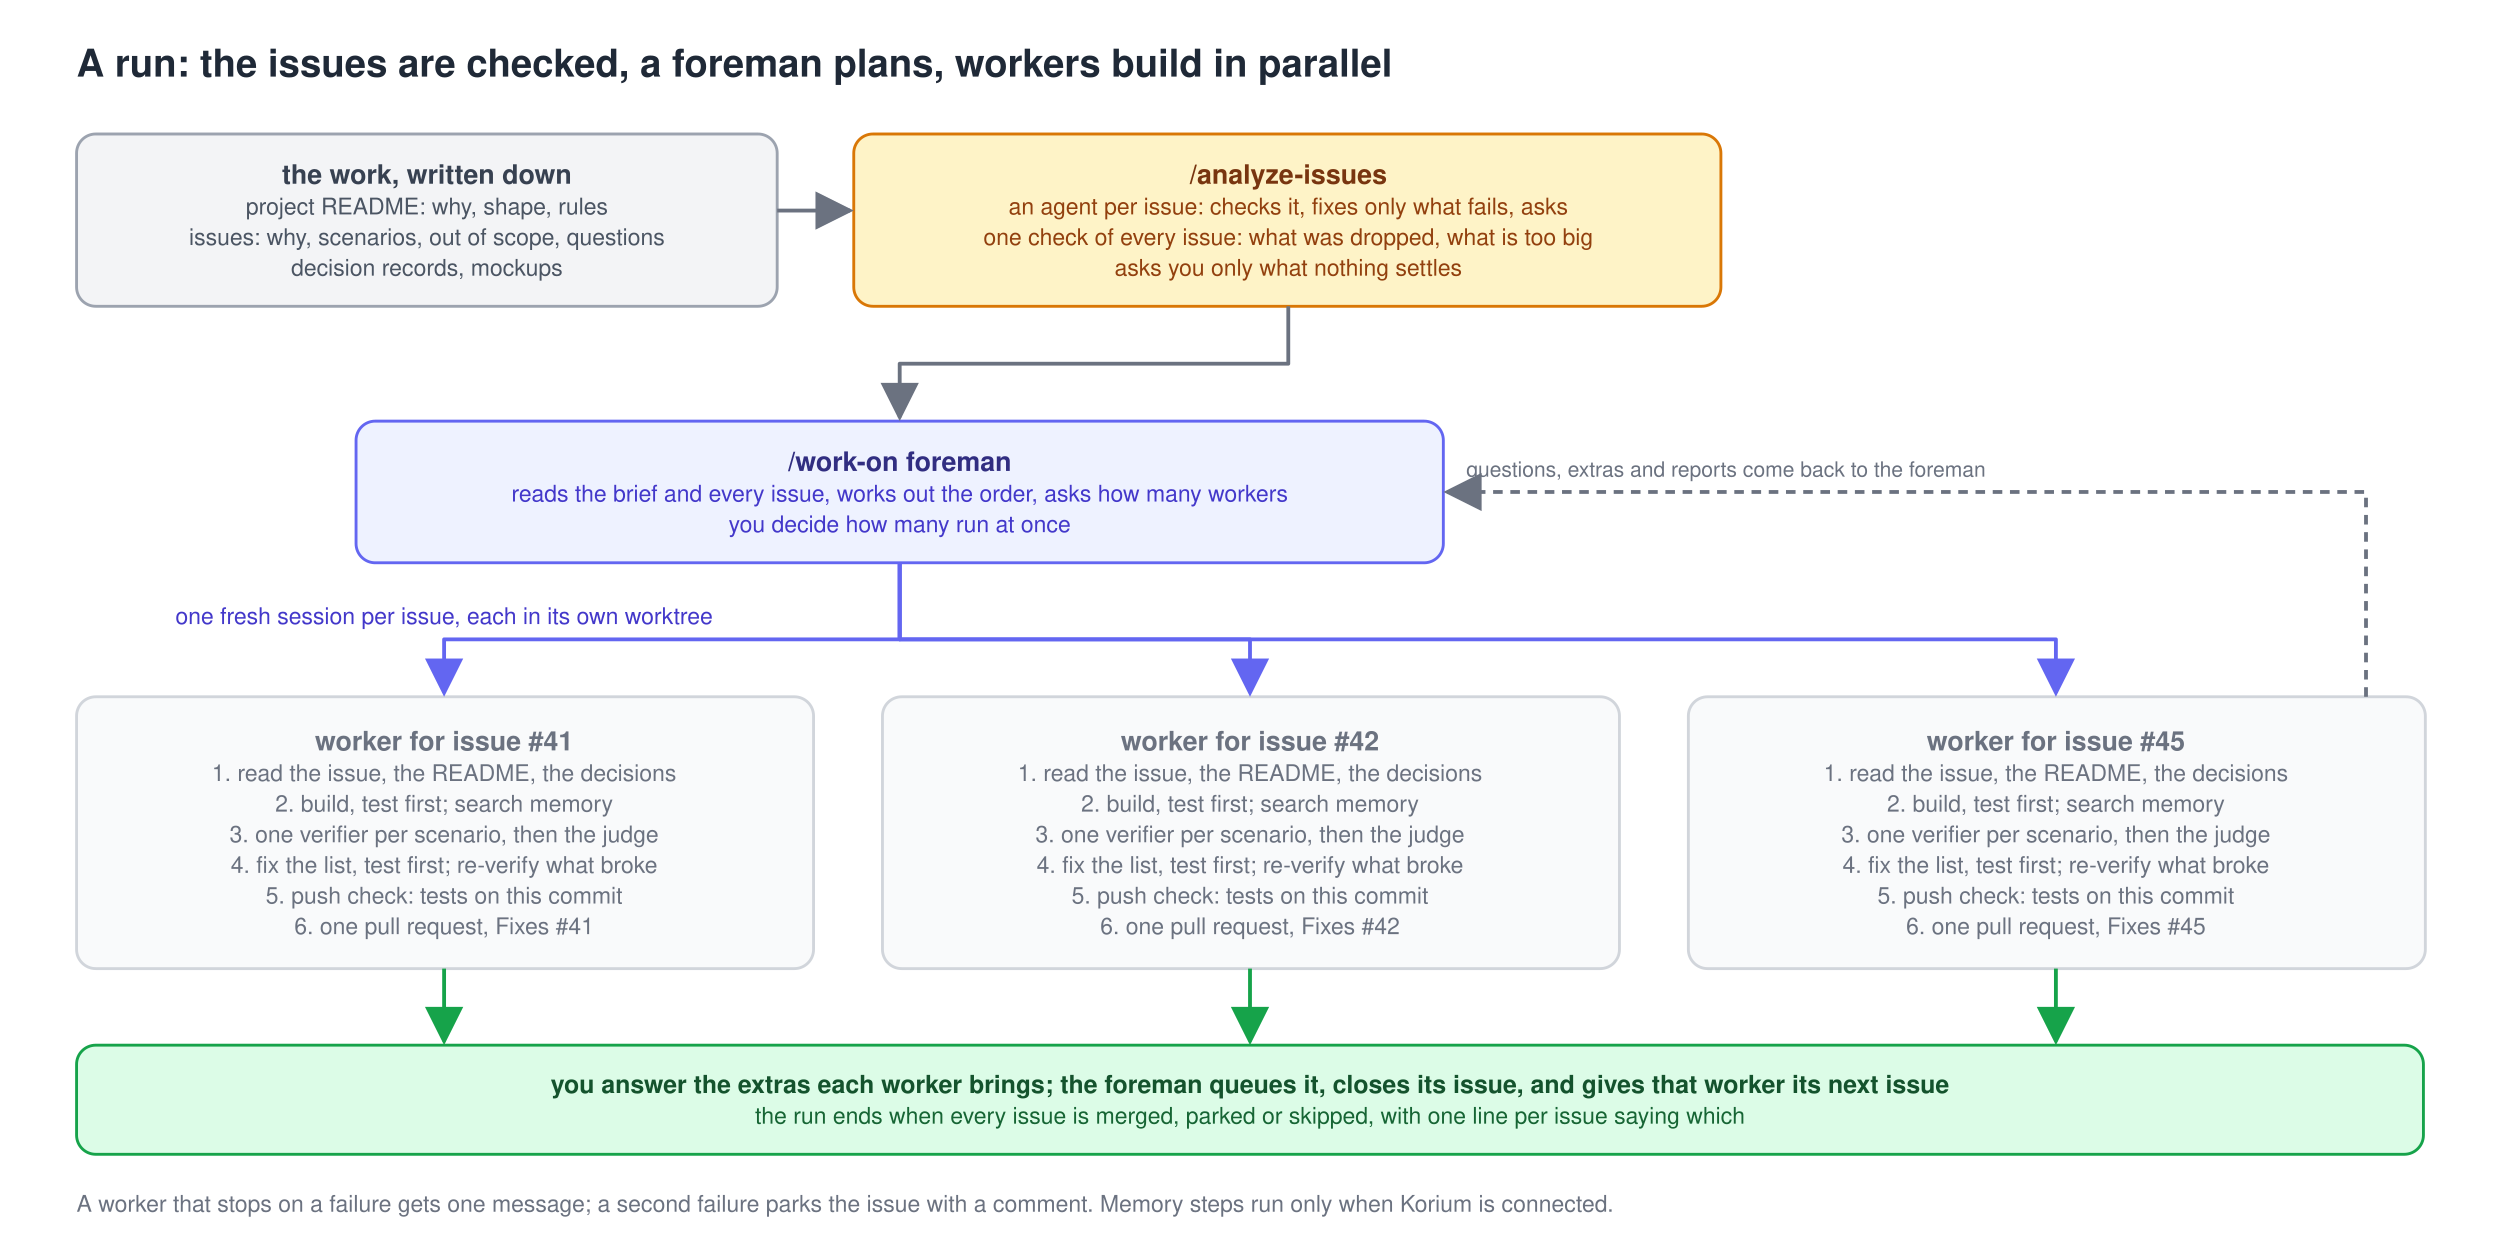
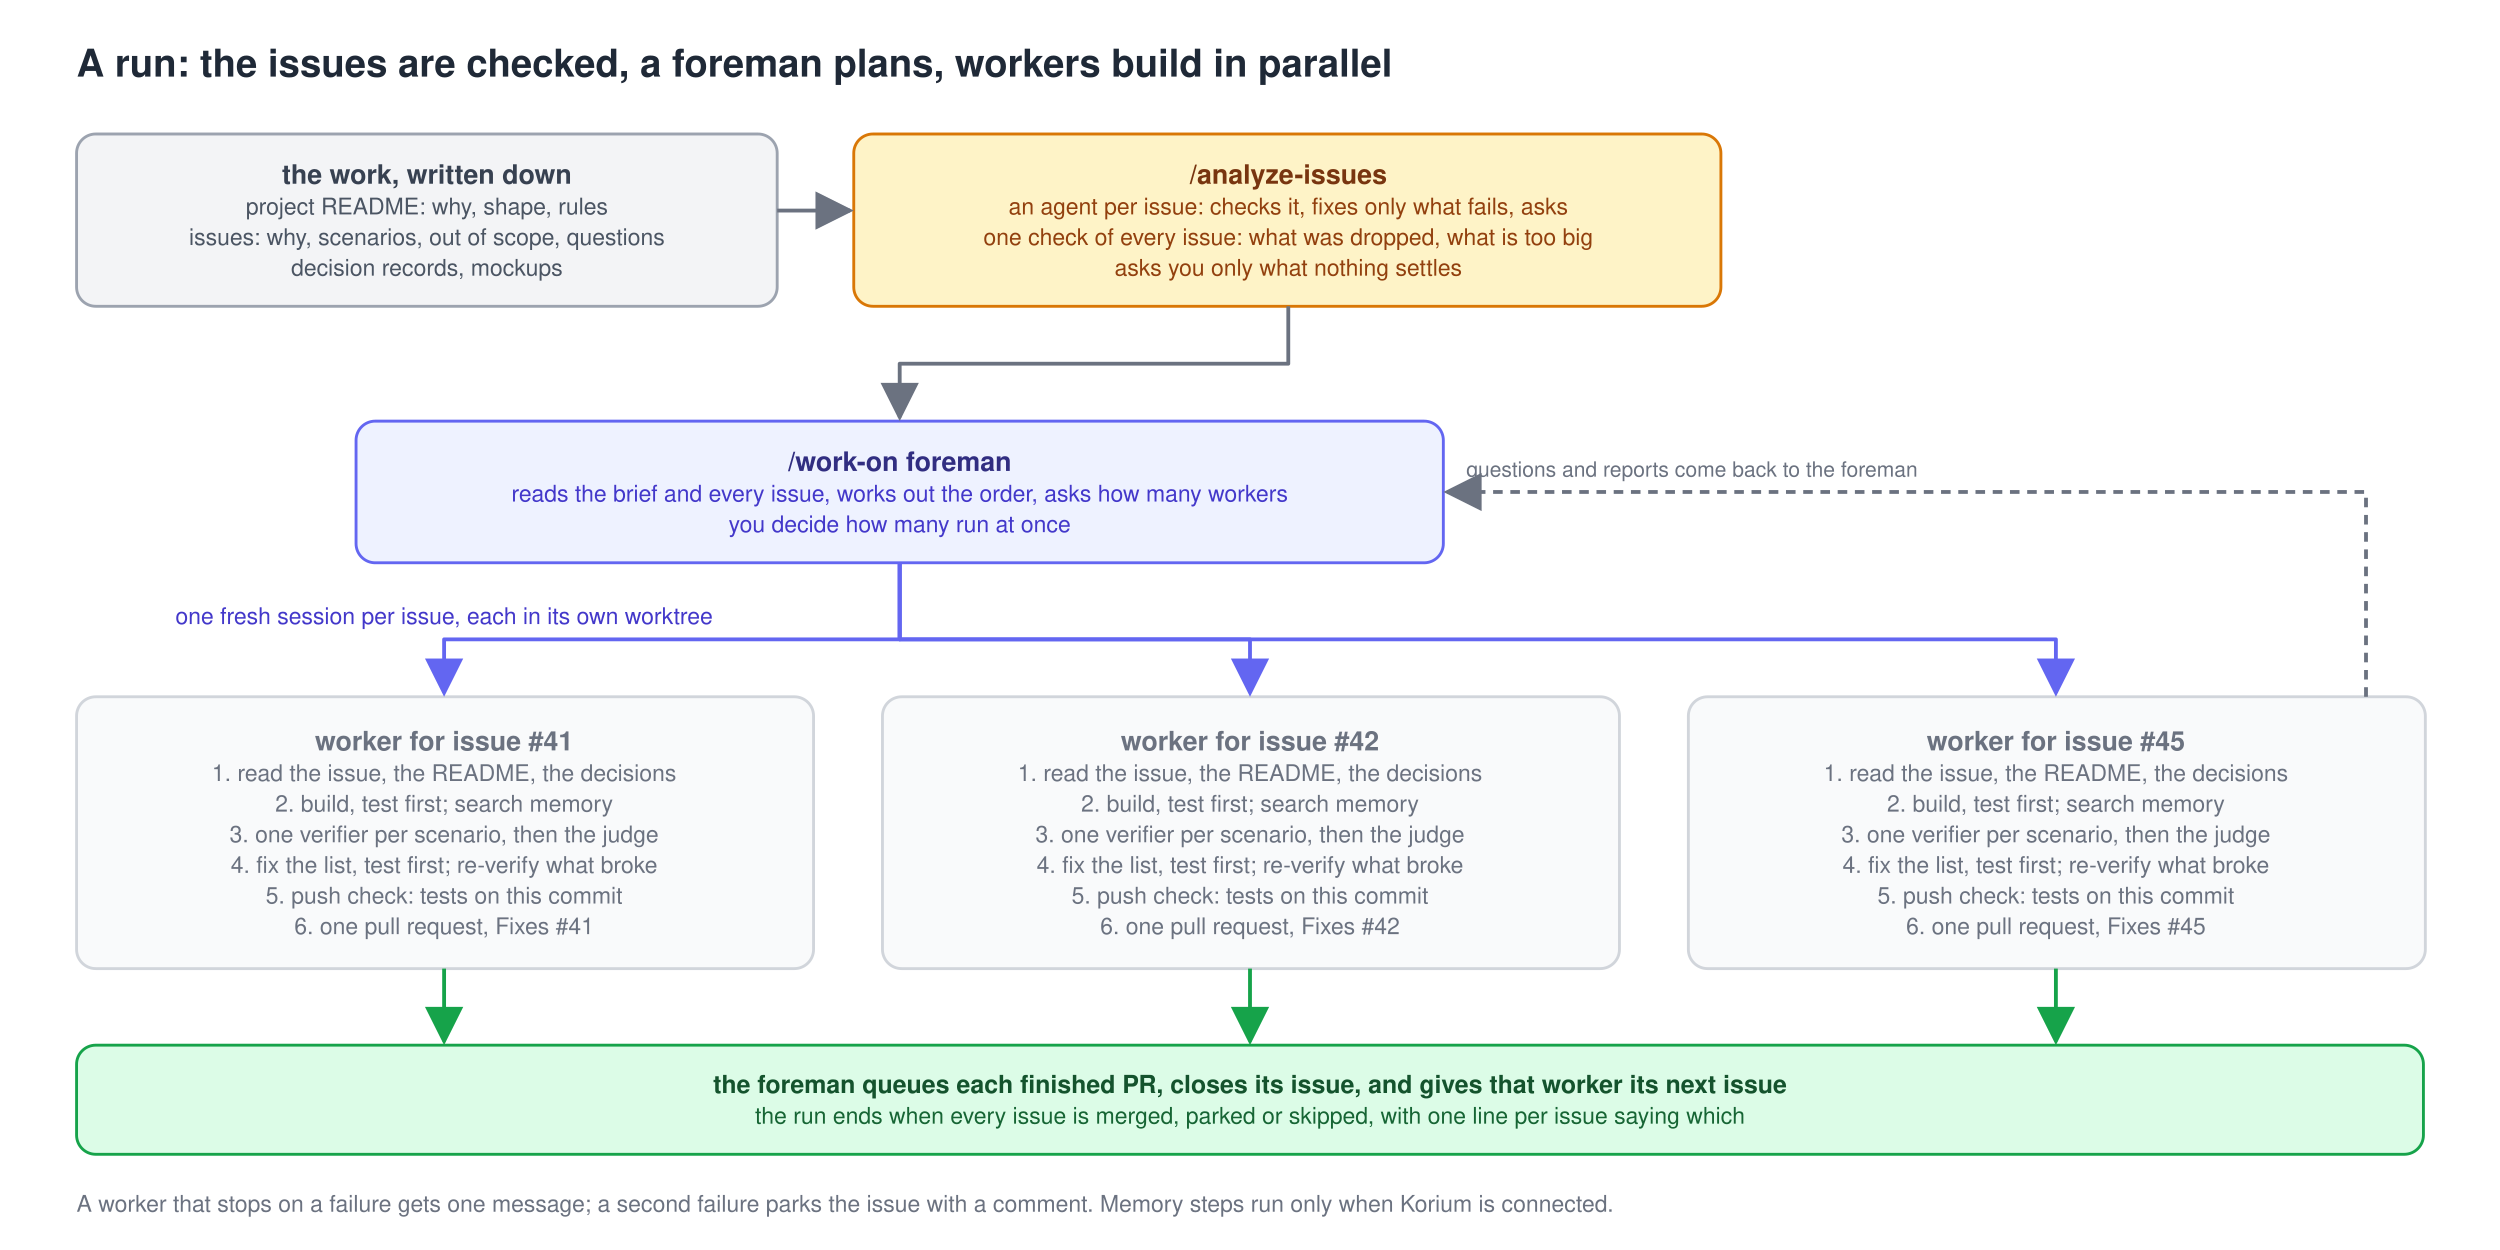
<svg xmlns="http://www.w3.org/2000/svg" width="1306" height="653" viewBox="0 0 1306 653" font-family="-apple-system, Segoe UI, Helvetica, Arial, sans-serif" font-size="14">
  <rect width="1306" height="653" fill="#ffffff" />
  <defs>
    <marker id="m16a34a" markerWidth="10" markerHeight="10" refX="9" refY="5" orient="auto">
      <path d="M0,0 L10,5 L0,10 z" fill="#16a34a" />
    </marker>
    <marker id="m6366f1" markerWidth="10" markerHeight="10" refX="9" refY="5" orient="auto">
      <path d="M0,0 L10,5 L0,10 z" fill="#6366f1" />
    </marker>
    <marker id="m6b7280" markerWidth="10" markerHeight="10" refX="9" refY="5" orient="auto">
      <path d="M0,0 L10,5 L0,10 z" fill="#6b7280" />
    </marker>
    <marker id="md97706" markerWidth="10" markerHeight="10" refX="9" refY="5" orient="auto">
      <path d="M0,0 L10,5 L0,10 z" fill="#d97706" />
    </marker>
    <marker id="mdb2777" markerWidth="10" markerHeight="10" refX="9" refY="5" orient="auto">
      <path d="M0,0 L10,5 L0,10 z" fill="#db2777" />
    </marker>
    <marker id="mdc2626" markerWidth="10" markerHeight="10" refX="9" refY="5" orient="auto">
      <path d="M0,0 L10,5 L0,10 z" fill="#dc2626" />
    </marker>
  </defs>
  <text x="40" y="40" text-anchor="start" font-size="20" font-weight="600" fill="#1f2937">A run: the issues are checked, a foreman plans, workers build in parallel</text>
  <rect x="40" y="70" width="366" height="90" rx="10" fill="#f3f4f6" stroke="#9ca3af" stroke-width="1.5" />
  <text x="223" y="96" text-anchor="middle" font-size="14" font-weight="600" fill="#374151">the work, written down</text>
  <text x="223" y="112" text-anchor="middle" font-size="12" fill="#4b5563">project README: why, shape, rules</text>
  <text x="223" y="128" text-anchor="middle" font-size="12" fill="#4b5563">issues: why, scenarios, out of scope, questions</text>
  <text x="223" y="144" text-anchor="middle" font-size="12" fill="#4b5563">decision records, mockups</text>
  <rect x="446" y="70" width="453" height="90" rx="10" fill="#fef3c7" stroke="#d97706" stroke-width="1.5" />
  <text x="673" y="96" text-anchor="middle" font-size="14" font-weight="600" fill="#78350f">/analyze-issues</text>
  <text x="673" y="112" text-anchor="middle" font-size="12" fill="#92400e">an agent per issue: checks it, fixes only what fails, asks</text>
  <text x="673" y="128" text-anchor="middle" font-size="12" fill="#92400e">one check of every issue: what was dropped, what is too big</text>
  <text x="673" y="144" text-anchor="middle" font-size="12" fill="#92400e">asks you only what nothing settles</text>
  <line x1="406" y1="110" x2="444" y2="110" stroke="#6b7280" stroke-width="2" marker-end="url(#m6b7280)" />
  <rect x="186" y="220" width="568" height="74" rx="10" fill="#eef2ff" stroke="#6366f1" stroke-width="1.5" />
  <text x="470" y="246" text-anchor="middle" font-size="14" font-weight="600" fill="#312e81">/work-on foreman</text>
  <text x="470" y="262" text-anchor="middle" font-size="12" fill="#4338ca">reads the brief and every issue, works out the order, asks how many workers</text>
  <text x="470" y="278" text-anchor="middle" font-size="12" fill="#4338ca">you decide how many run at once</text>
  <path d="M 673 160 L 673 190 L 470 190 L 470 218" fill="none" stroke="#6b7280" stroke-width="2" stroke-linejoin="round" marker-end="url(#m6b7280)" />
  <rect x="40" y="364" width="385" height="142" rx="10" fill="#f9fafb" stroke="#d1d5db" stroke-width="1.5" />
  <text x="232" y="392" text-anchor="middle" font-size="14" font-weight="600" fill="#6b7280">worker for issue #41</text>
  <text x="232" y="408" text-anchor="middle" font-size="12" fill="#6b7280">1. read the issue, the README, the decisions</text>
  <text x="232" y="424" text-anchor="middle" font-size="12" fill="#6b7280">2. build, test first; search memory</text>
  <text x="232" y="440" text-anchor="middle" font-size="12" fill="#6b7280">3. one verifier per scenario, then the judge</text>
  <text x="232" y="456" text-anchor="middle" font-size="12" fill="#6b7280">4. fix the list, test first; re-verify what broke</text>
  <text x="232" y="472" text-anchor="middle" font-size="12" fill="#6b7280">5. push check: tests on this commit</text>
  <text x="232" y="488" text-anchor="middle" font-size="12" fill="#6b7280">6. one pull request, Fixes #41</text>
  <rect x="461" y="364" width="385" height="142" rx="10" fill="#f9fafb" stroke="#d1d5db" stroke-width="1.5" />
  <text x="653" y="392" text-anchor="middle" font-size="14" font-weight="600" fill="#6b7280">worker for issue #42</text>
  <text x="653" y="408" text-anchor="middle" font-size="12" fill="#6b7280">1. read the issue, the README, the decisions</text>
  <text x="653" y="424" text-anchor="middle" font-size="12" fill="#6b7280">2. build, test first; search memory</text>
  <text x="653" y="440" text-anchor="middle" font-size="12" fill="#6b7280">3. one verifier per scenario, then the judge</text>
  <text x="653" y="456" text-anchor="middle" font-size="12" fill="#6b7280">4. fix the list, test first; re-verify what broke</text>
  <text x="653" y="472" text-anchor="middle" font-size="12" fill="#6b7280">5. push check: tests on this commit</text>
  <text x="653" y="488" text-anchor="middle" font-size="12" fill="#6b7280">6. one pull request, Fixes #42</text>
  <rect x="882" y="364" width="385" height="142" rx="10" fill="#f9fafb" stroke="#d1d5db" stroke-width="1.5" />
  <text x="1074" y="392" text-anchor="middle" font-size="14" font-weight="600" fill="#6b7280">worker for issue #45</text>
  <text x="1074" y="408" text-anchor="middle" font-size="12" fill="#6b7280">1. read the issue, the README, the decisions</text>
  <text x="1074" y="424" text-anchor="middle" font-size="12" fill="#6b7280">2. build, test first; search memory</text>
  <text x="1074" y="440" text-anchor="middle" font-size="12" fill="#6b7280">3. one verifier per scenario, then the judge</text>
  <text x="1074" y="456" text-anchor="middle" font-size="12" fill="#6b7280">4. fix the list, test first; re-verify what broke</text>
  <text x="1074" y="472" text-anchor="middle" font-size="12" fill="#6b7280">5. push check: tests on this commit</text>
  <text x="1074" y="488" text-anchor="middle" font-size="12" fill="#6b7280">6. one pull request, Fixes #45</text>
  <path d="M 470 294 L 470 334 L 232 334 L 232 362" fill="none" stroke="#6366f1" stroke-width="2" stroke-linejoin="round" marker-end="url(#m6366f1)" />
  <path d="M 470 294 L 470 334 L 653 334 L 653 362" fill="none" stroke="#6366f1" stroke-width="2" stroke-linejoin="round" marker-end="url(#m6366f1)" />
  <path d="M 470 294 L 470 334 L 1074 334 L 1074 362" fill="none" stroke="#6366f1" stroke-width="2" stroke-linejoin="round" marker-end="url(#m6366f1)" />
  <text x="232" y="326" text-anchor="middle" font-size="12" fill="#4338ca">one fresh session per issue, each in its own worktree</text>
  <path d="M 1236 364 L 1236 257 L 756 257" fill="none" stroke="#6b7280" stroke-width="2" stroke-linejoin="round" stroke-dasharray="5 4" marker-end="url(#m6b7280)" />
-   <text x="766" y="249" text-anchor="start" font-size="11" fill="#6b7280">questions, extras and reports come back to the foreman</text>
+   <text x="766" y="249" text-anchor="start" font-size="11" fill="#6b7280">questions and reports come back to the foreman</text>
  <rect x="40" y="546" width="1226" height="57" rx="10" fill="#dcfce7" stroke="#16a34a" stroke-width="1.5" />
-   <text x="653" y="571" text-anchor="middle" font-size="13" font-weight="600" fill="#14532d">you answer the extras each worker brings; the foreman queues it, closes its issue, and gives that worker its next issue</text>
+   <text x="653" y="571" text-anchor="middle" font-size="13" font-weight="600" fill="#14532d">the foreman queues each finished PR, closes its issue, and gives that worker its next issue</text>
  <text x="653" y="587" text-anchor="middle" font-size="12" fill="#166534">the run ends when every issue is merged, parked or skipped, with one line per issue saying which</text>
  <line x1="232" y1="506" x2="232" y2="544" stroke="#16a34a" stroke-width="2" marker-end="url(#m16a34a)" />
  <line x1="653" y1="506" x2="653" y2="544" stroke="#16a34a" stroke-width="2" marker-end="url(#m16a34a)" />
  <line x1="1074" y1="506" x2="1074" y2="544" stroke="#16a34a" stroke-width="2" marker-end="url(#m16a34a)" />
  <text x="40" y="633" text-anchor="start" font-size="12" fill="#6b7280">A worker that stops on a failure gets one message; a second failure parks the issue with a comment. Memory steps run only when Korium is connected.</text>
</svg>
